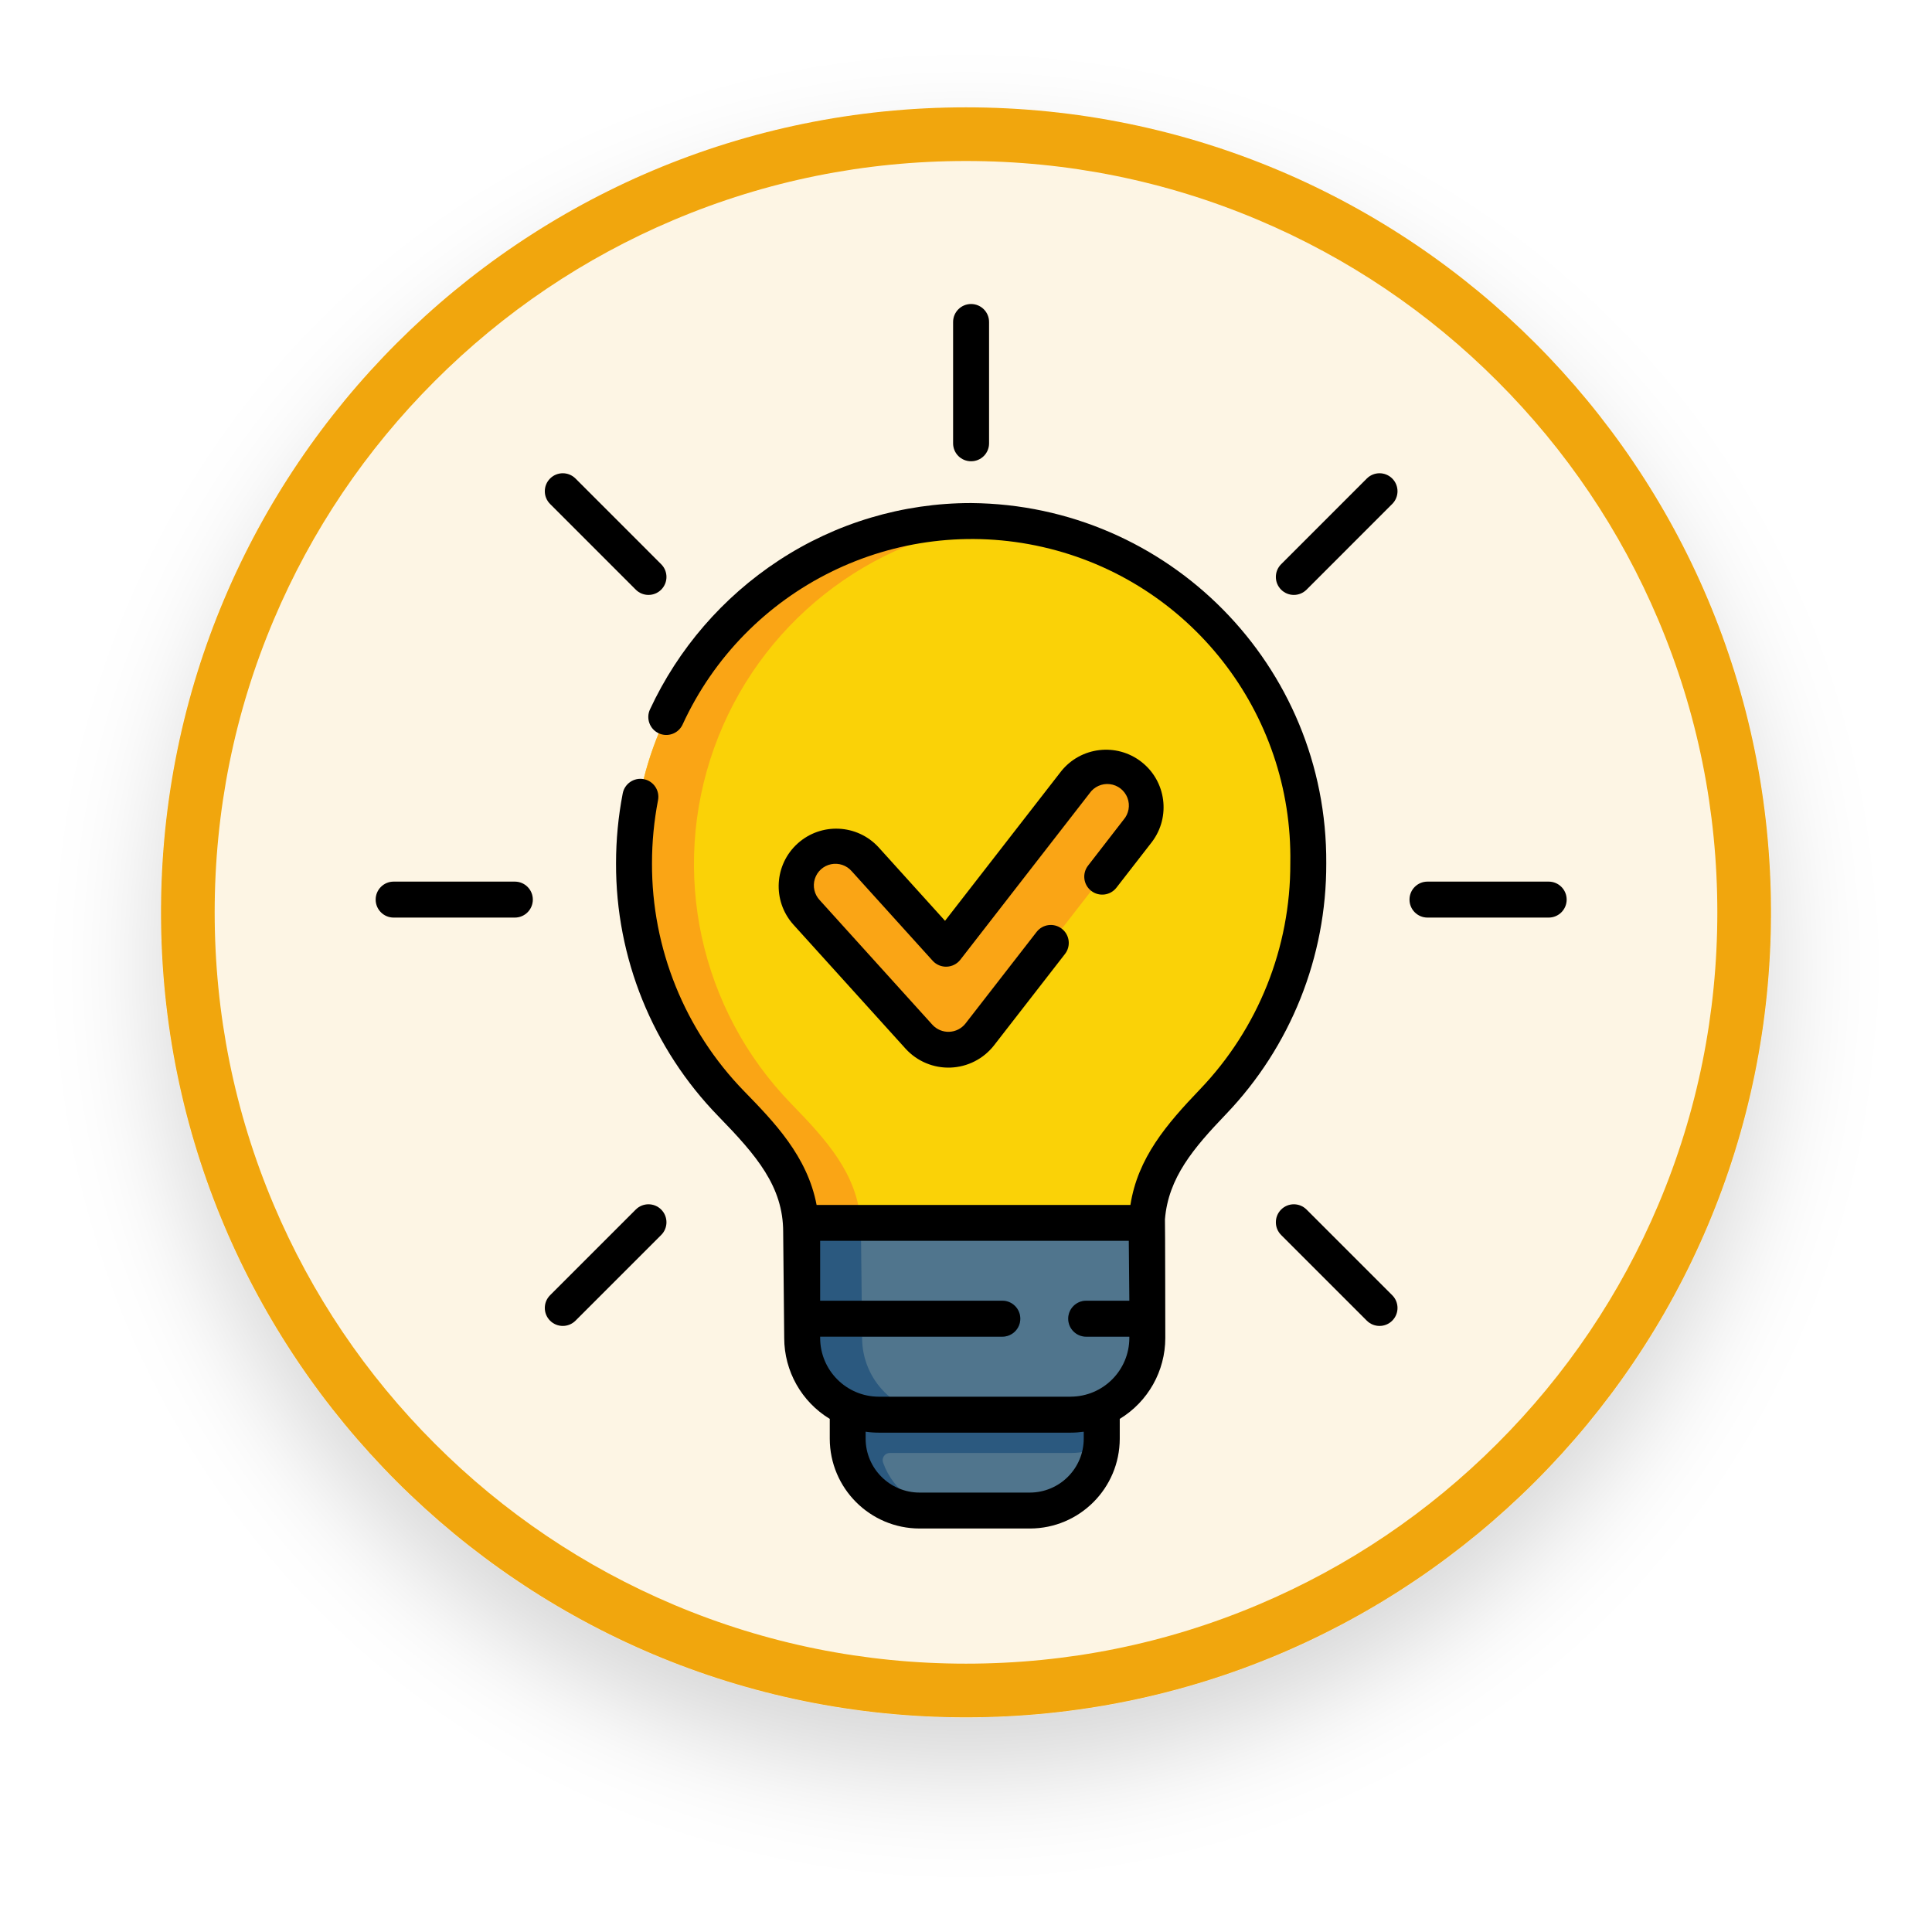
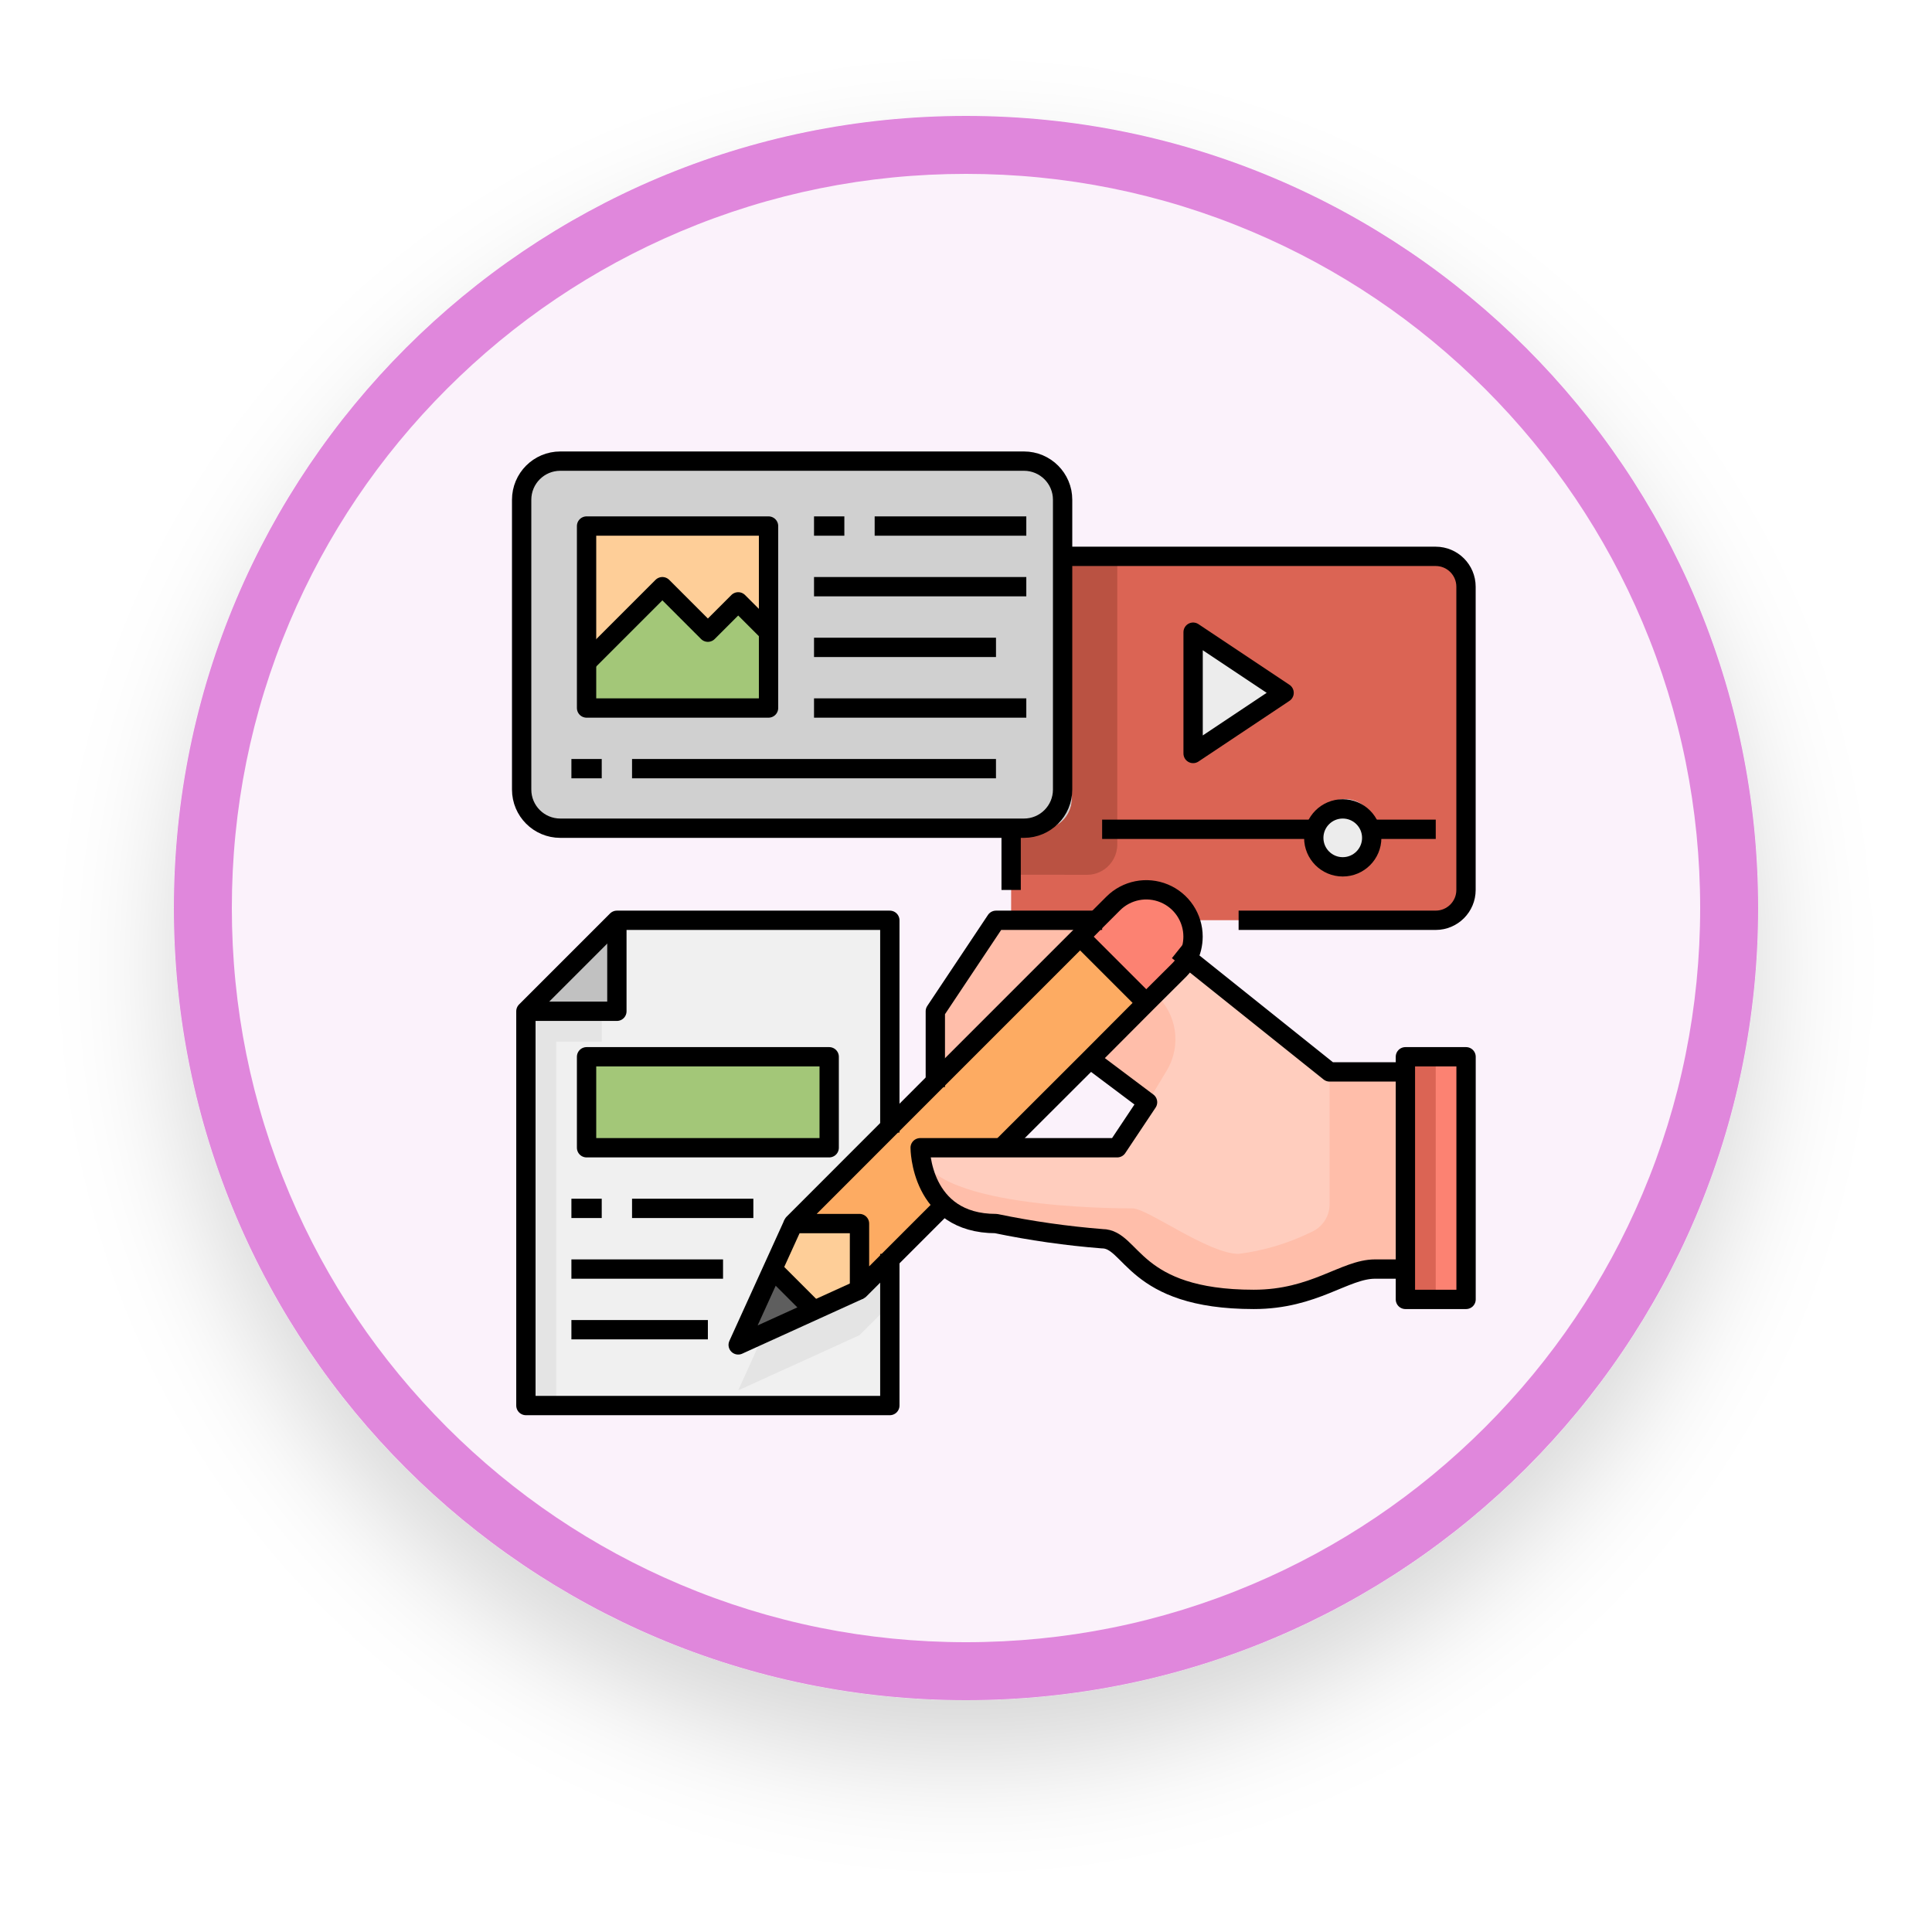
- <svg xmlns="http://www.w3.org/2000/svg" width="108" height="108" viewBox="0 0 108 108">
+ <svg xmlns="http://www.w3.org/2000/svg" width="100.001" height="100.001" viewBox="0 0 100.001 100.001">
  <defs>
-     <filter id="Trazado_982547" x="0" y="0" width="108" height="108" filterUnits="userSpaceOnUse">
+     <filter id="Trazado_904820" x="0" y="0" width="100.001" height="100.001" filterUnits="userSpaceOnUse">
      <feOffset dy="3" input="SourceAlpha" />
      <feGaussianBlur stdDeviation="3" result="blur" />
      <feFlood flood-opacity="0.161" />
      <feComposite operator="in" in2="blur" />
      <feComposite in="SourceGraphic" />
    </filter>
  </defs>
-   <g id="Grupo_1159169" data-name="Grupo 1159169" transform="translate(-161 -2155)">
-     <g id="Grupo_1153207" data-name="Grupo 1153207" transform="translate(0 703)">
-       <g id="Grupo_1153117" data-name="Grupo 1153117" transform="translate(-93 939)">
-         <g id="Grupo_1149598" data-name="Grupo 1149598" transform="translate(80 315)">
-           <g id="Grupo_1148770" data-name="Grupo 1148770" transform="translate(-27 -2583)">
-             <g id="Grupo_1146954" data-name="Grupo 1146954" transform="translate(-415 -1202)">
-               <g transform="matrix(1, 0, 0, 1, 616, 3983)" filter="url(#Trazado_982547)">
-                 <g id="Trazado_982547-2" data-name="Trazado 982547" transform="translate(9 6)" fill="#fdf5e4">
-                   <path d="M 45 88.5 C 39.127 88.5 33.43 87.35 28.068 85.082 C 22.889 82.891 18.236 79.755 14.241 75.759 C 10.245 71.764 7.109 67.111 4.918 61.932 C 2.65 56.57 1.5 50.873 1.5 45 C 1.5 39.127 2.65 33.43 4.918 28.068 C 7.109 22.889 10.245 18.236 14.241 14.241 C 18.236 10.245 22.889 7.109 28.068 4.918 C 33.43 2.65 39.127 1.5 45 1.5 C 50.873 1.5 56.57 2.65 61.932 4.918 C 67.111 7.109 71.764 10.245 75.759 14.241 C 79.755 18.236 82.891 22.889 85.082 28.068 C 87.35 33.43 88.5 39.127 88.5 45 C 88.5 50.873 87.35 56.57 85.082 61.932 C 82.891 67.111 79.755 71.764 75.759 75.759 C 71.764 79.755 67.111 82.891 61.932 85.082 C 56.57 87.35 50.873 88.5 45 88.5 Z" stroke="none" />
-                   <path d="M 45 3 C 39.329 3 33.829 4.11 28.653 6.299 C 23.652 8.415 19.16 11.443 15.302 15.302 C 11.443 19.16 8.415 23.652 6.299 28.653 C 4.11 33.829 3 39.329 3 45 C 3 50.671 4.11 56.171 6.299 61.347 C 8.415 66.348 11.443 70.84 15.302 74.698 C 19.16 78.557 23.652 81.585 28.653 83.701 C 33.829 85.89 39.329 87 45 87 C 50.671 87 56.171 85.89 61.347 83.701 C 66.348 81.585 70.84 78.557 74.698 74.698 C 78.557 70.84 81.585 66.348 83.701 61.347 C 85.89 56.171 87 50.671 87 45 C 87 39.329 85.89 33.829 83.701 28.653 C 81.585 23.652 78.557 19.16 74.698 15.302 C 70.84 11.443 66.348 8.415 61.347 6.299 C 56.171 4.11 50.671 3 45 3 M 45 0 C 69.853 0 90 20.147 90 45 C 90 69.853 69.853 90 45 90 C 20.147 90 0 69.853 0 45 C 0 20.147 20.147 0 45 0 Z" stroke="none" fill="#f1a607" />
-                 </g>
-               </g>
-             </g>
+   <g id="Grupo_1164296" data-name="Grupo 1164296" transform="translate(-1138.999 -1129.132)">
+     <g id="Grupo_1164018" data-name="Grupo 1164018" transform="translate(939.999 -1959.868)">
+       <g id="Icono" transform="translate(208 3095)">
+         <g transform="matrix(1, 0, 0, 1, -9, -6)" filter="url(#Trazado_904820)">
+           <g id="Trazado_904820-2" data-name="Trazado 904820" transform="translate(9 6)" fill="#fbf2fb">
+             <path d="M 41 80.501 C 35.667 80.501 30.494 79.457 25.626 77.397 C 20.922 75.408 16.698 72.56 13.069 68.932 C 9.441 65.303 6.593 61.079 4.604 56.375 C 2.544 51.507 1.5 46.334 1.5 41 C 1.5 35.667 2.544 30.494 4.604 25.626 C 6.593 20.922 9.441 16.698 13.069 13.069 C 16.698 9.441 20.922 6.593 25.626 4.604 C 30.494 2.544 35.667 1.5 41 1.5 C 46.334 1.5 51.507 2.544 56.375 4.604 C 61.079 6.593 65.303 9.441 68.932 13.069 C 72.56 16.698 75.408 20.922 77.397 25.626 C 79.457 30.494 80.501 35.667 80.501 41 C 80.501 46.334 79.457 51.507 77.397 56.375 C 75.408 61.079 72.56 65.303 68.932 68.932 C 65.303 72.56 61.079 75.408 56.375 77.397 C 51.507 79.457 46.334 80.501 41 80.501 Z" stroke="none" />
+             <path d="M 41 3 C 35.869 3 30.893 4.004 26.21 5.985 C 21.685 7.899 17.621 10.639 14.13 14.13 C 10.639 17.621 7.899 21.685 5.985 26.21 C 4.004 30.893 3 35.869 3 41 C 3 46.132 4.004 51.108 5.985 55.791 C 7.899 60.316 10.639 64.38 14.13 67.871 C 17.621 71.362 21.685 74.102 26.21 76.016 C 30.893 77.997 35.869 79.001 41 79.001 C 46.132 79.001 51.108 77.997 55.791 76.016 C 60.316 74.102 64.38 71.362 67.871 67.871 C 71.362 64.38 74.102 60.316 76.016 55.791 C 77.997 51.108 79.001 46.132 79.001 41 C 79.001 35.869 77.997 30.893 76.016 26.21 C 74.102 21.685 71.362 17.621 67.871 14.13 C 64.38 10.639 60.316 7.899 55.791 5.985 C 51.108 4.004 46.132 3 41 3 M 41 0 C 63.644 0 82.001 18.357 82.001 41 C 82.001 63.644 63.644 82.001 41 82.001 C 18.357 82.001 0 63.644 0 41 C 0 18.357 18.357 0 41 0 Z" stroke="none" fill="#e087dc" />
          </g>
        </g>
      </g>
    </g>
-     <g id="bombilla_5_" data-name="bombilla (5)" transform="translate(175.037 2172)">
-       <g id="Grupo_1157996" data-name="Grupo 1157996" transform="translate(6.963 0)">
-         <path id="Trazado_993109" data-name="Trazado 993109" d="M218.119,460.583v1.708a4.092,4.092,0,0,1-.024.446,4.021,4.021,0,0,1-4,3.573h-6.163a4.021,4.021,0,0,1-4-3.573,4.092,4.092,0,0,1-.024-.446v-1.708a4.267,4.267,0,0,0,1.742.368h10.719A4.267,4.267,0,0,0,218.119,460.583Z" transform="translate(-177.529 -398.873)" fill="#50758d" />
-         <g id="Grupo_1157995" data-name="Grupo 1157995" transform="translate(0 0)">
-           <path id="Trazado_993110" data-name="Trazado 993110" d="M248.922,8.784a1,1,0,0,1-1-1V1a1,1,0,0,1,2.01,0V7.779A1,1,0,0,1,248.922,8.784Z" transform="translate(-215.633 0)" fill="#ffe7c9" />
-           <path id="Trazado_993111" data-name="Trazado 993111" d="M83.332,77.374a1,1,0,0,1-.711-.294l-4.79-4.791a1,1,0,0,1,1.421-1.421l4.79,4.791a1,1,0,0,1-.711,1.715Z" transform="translate(-68.081 -61.118)" fill="#ffe7c9" />
-           <path id="Trazado_993112" data-name="Trazado 993112" d="M14.743,242.963H7.968a1,1,0,1,1,0-2.01h6.775a1,1,0,0,1,0,2.01Z" transform="translate(-6.963 -208.67)" fill="#ffe7c9" />
-           <path id="Trazado_993113" data-name="Trazado 993113" d="M78.541,382.38a1,1,0,0,1-.711-1.715l4.79-4.79a1,1,0,1,1,1.421,1.421l-4.79,4.79A1,1,0,0,1,78.541,382.38Z" transform="translate(-68.081 -325.259)" fill="#ffe7c9" />
-           <path id="Trazado_993114" data-name="Trazado 993114" d="M388.337,382.38a1,1,0,0,1-.711-.294l-4.79-4.79a1,1,0,1,1,1.421-1.421l4.79,4.79a1,1,0,0,1-.711,1.715Z" transform="translate(-332.22 -325.259)" fill="#ffe7c9" />
-           <path id="Trazado_993115" data-name="Trazado 993115" d="M446.086,242.963h-6.775a1,1,0,0,1,0-2.01h6.775a1,1,0,0,1,0,2.01Z" transform="translate(-380.514 -208.67)" fill="#ffe7c9" />
-           <path id="Trazado_993116" data-name="Trazado 993116" d="M383.546,77.374a1,1,0,0,1-.711-1.715l4.79-4.791a1,1,0,1,1,1.421,1.421l-4.79,4.791A1,1,0,0,1,383.546,77.374Z" transform="translate(-332.22 -61.118)" fill="#ffe7c9" />
-         </g>
-         <path id="Trazado_993117" data-name="Trazado 993117" d="M211.018,453.333s-6.569,1.209-7.1.971v1.708a4.091,4.091,0,0,0,.024.446,4.021,4.021,0,0,0,4,3.573h1.742a4.022,4.022,0,0,1-3.789-2.674.4.4,0,0,1,.378-.541h10.11a4.265,4.265,0,0,0,1.718-.358,4.091,4.091,0,0,0,.024-.446V454.3C217.587,454.542,211.018,453.333,211.018,453.333Z" transform="translate(-177.529 -392.594)" fill="#2b597f" />
-         <path id="Trazado_993118" data-name="Trazado 993118" d="M203.725,381.1a4.284,4.284,0,0,1-4.287,4.287H188.719a4.284,4.284,0,0,1-4.287-4.287s-.063-6.262-.075-6.426v-.005l9.722-1.34,9.611,1.34Z" transform="translate(-160.589 -323.313)" fill="#50758d" />
-         <path id="Trazado_993119" data-name="Trazado 993119" d="M192.069,394.052h-3.35a4.284,4.284,0,0,1-4.287-4.287s-.063-6.262-.075-6.426v-.005h3.35v.005c.012.163.075,6.426.075,6.426a4.284,4.284,0,0,0,4.287,4.287Z" transform="translate(-160.589 -331.973)" fill="#2b597f" />
-         <path id="Trazado_993120" data-name="Trazado 993120" d="M300.338,417.843h-3.417a1,1,0,0,1,0-2.01h3.406l.005,1Z" transform="translate(-257.202 -360.119)" fill="#2b597f" />
-         <path id="Trazado_993121" data-name="Trazado 993121" d="M196.953,416.838a1,1,0,0,1-1,1H184.76l-.023-2.01h11.212A1,1,0,0,1,196.953,416.838Z" transform="translate(-160.918 -360.119)" fill="#2b597f" />
-         <path id="Trazado_993122" data-name="Trazado 993122" d="M133.6,90.487h0c-10.348-.159-19.049,8.859-18.863,19.132a19.219,19.219,0,0,0,5.438,13.445c1.982,2.038,3.7,3.922,3.887,6.658l19.332.032c.109-2.816,1.71-4.719,3.7-6.8a19.217,19.217,0,0,0,5.33-13.333A18.99,18.99,0,0,0,133.6,90.487Z" transform="translate(-100.296 -78.361)" fill="#fad207" />
-         <path id="Trazado_993123" data-name="Trazado 993123" d="M143.395,129.75v.005l-19.332-.032c-.19-2.736-1.905-4.62-3.887-6.658a19.219,19.219,0,0,1-5.438-13.445c-.186-10.272,8.516-19.291,18.863-19.131.523,0,1.04.023,1.552.064a19.233,19.233,0,0,0-11.627,32.512c1.982,2.038,3.7,3.922,3.887,6.658Z" transform="translate(-100.295 -78.364)" fill="#faa515" />
-         <path id="Trazado_993124" data-name="Trazado 993124" d="M192.67,208.1a2.21,2.21,0,0,1-1.664.853l-.083,0a2.211,2.211,0,0,1-1.64-.728l-6.3-6.967a2.211,2.211,0,0,1,3.28-2.965l4.529,5.01L198.021,194a2.211,2.211,0,1,1,3.492,2.712Z" transform="translate(-158.909 -167.266)" fill="#faa515" />
-       </g>
-       <g id="Grupo_1157997" data-name="Grupo 1157997" transform="translate(6.963 0)">
-         <path id="Trazado_993125" data-name="Trazado 993125" d="M248.922,8.784a1,1,0,0,0,1-1V1a1,1,0,1,0-2.01,0V7.779A1,1,0,0,0,248.922,8.784Z" transform="translate(-215.633 0)" />
-         <path id="Trazado_993126" data-name="Trazado 993126" d="M82.621,77.08a1,1,0,0,0,1.421-1.421l-4.79-4.791a1,1,0,0,0-1.421,1.421Z" transform="translate(-68.081 -61.118)" />
-         <path id="Trazado_993127" data-name="Trazado 993127" d="M14.743,240.953H7.968a1,1,0,1,0,0,2.01h6.775a1,1,0,0,0,0-2.01Z" transform="translate(-6.963 -208.67)" />
-         <path id="Trazado_993128" data-name="Trazado 993128" d="M82.621,375.874l-4.79,4.79a1,1,0,0,0,1.421,1.421l4.79-4.79a1,1,0,0,0-1.421-1.421Z" transform="translate(-68.081 -325.259)" />
-         <path id="Trazado_993129" data-name="Trazado 993129" d="M384.258,375.873a1,1,0,0,0-1.421,1.421l4.79,4.79a1,1,0,0,0,1.421-1.421Z" transform="translate(-332.221 -325.258)" />
-         <path id="Trazado_993130" data-name="Trazado 993130" d="M446.086,240.953h-6.775a1,1,0,0,0,0,2.01h6.775a1,1,0,0,0,0-2.01Z" transform="translate(-380.514 -208.67)" />
-         <path id="Trazado_993131" data-name="Trazado 993131" d="M387.627,70.868l-4.79,4.791a1,1,0,0,0,1.421,1.421l4.79-4.791a1,1,0,1,0-1.421-1.421Z" transform="translate(-332.221 -61.118)" />
-         <path id="Trazado_993132" data-name="Trazado 993132" d="M146.957,103.137A20.018,20.018,0,0,0,127.106,83a19.577,19.577,0,0,0-10.762,3.213,20.093,20.093,0,0,0-7.191,8.321,1,1,0,1,0,1.821.85,17.8,17.8,0,0,1,33.973,7.753,18.182,18.182,0,0,1-5.051,12.638c-1.878,1.961-3.476,3.834-3.887,6.46H118.466c-.518-2.725-2.377-4.637-4.048-6.354a18.167,18.167,0,0,1-5.153-12.744,18.566,18.566,0,0,1,.337-3.525,1,1,0,1,0-1.973-.383,20.569,20.569,0,0,0-.374,3.908,20.166,20.166,0,0,0,5.723,14.145c2.119,2.178,3.62,3.917,3.62,6.465,0,.009,0,.018,0,.027l.058,5.9a5.294,5.294,0,0,0,2.546,4.522V135.3a5.03,5.03,0,0,0,5.024,5.024h6.163a5.03,5.03,0,0,0,5.024-5.024v-1.105a5.294,5.294,0,0,0,2.546-4.522s-.007-6.569-.02-6.634c.191-2.329,1.6-3.984,3.409-5.872A20.184,20.184,0,0,0,146.957,103.137ZM133.4,135.3a3.018,3.018,0,0,1-3.015,3.015h-6.163a3.018,3.018,0,0,1-3.015-3.015v-.387a5.306,5.306,0,0,0,.737.052h10.719a5.329,5.329,0,0,0,.737-.052Zm-.737-2.345H121.948a3.286,3.286,0,0,1-3.283-3.283V129.6h10.183a1,1,0,0,0,0-2.01H118.665v-3.35h17.253l.031,3.35h-2.412a1,1,0,0,0,0,2.01h2.412v.067A3.286,3.286,0,0,1,132.666,132.953Z" transform="translate(-93.818 -71.879)" />
-         <path id="Trazado_993133" data-name="Trazado 993133" d="M192.234,192.155a1,1,0,1,0,1.587,1.232l1.989-2.562a3.216,3.216,0,0,0-5.08-3.944l-6.49,8.358-3.725-4.121a3.216,3.216,0,0,0-4.771,4.313l6.3,6.967a3.236,3.236,0,0,0,4.925-.184l3.977-5.122a1,1,0,1,0-1.587-1.232l-3.977,5.122a1.213,1.213,0,0,1-1.847.069l-6.3-6.967a1.206,1.206,0,1,1,1.789-1.617l4.529,5.01a1.012,1.012,0,0,0,1.539-.058l7.225-9.305a1.206,1.206,0,1,1,1.9,1.479Z" transform="translate(-152.412 -160.765)" />
+     <g id="_26-Content" data-name="26-Content" transform="translate(1165.22 1152.22)">
+       <path id="Trazado_999265" data-name="Trazado 999265" d="M5,40H17.558v4.709H5Z" transform="translate(-0.86 -8.389)" fill="#a3c778" />
+       <path id="Trazado_999266" data-name="Trazado 999266" d="M5.709,31v4.709H1Z" transform="translate(0 -6.453)" fill="#c1c1c1" />
+       <path id="Trazado_999267" data-name="Trazado 999267" d="M14.845,46.7l2.888-2.888,2.1-2.1V31H5.709v4.709H1V56.116H19.837V48.55l-1.57,1.57L15.913,51.2l-3.924,1.782,1.782-3.924ZM4.14,42.773V38.064H16.7v4.709Z" transform="translate(0 -6.453)" fill="#f0f0f0" />
+       <path id="Trazado_999268" data-name="Trazado 999268" d="M13.558,13.558V4.14H4.14v9.419ZM1,18.268V2.57A1.574,1.574,0,0,1,2.57,1H27.686a1.574,1.574,0,0,1,1.57,1.57v15.7a1.574,1.574,0,0,1-.691,1.3,1.549,1.549,0,0,1-.879.267H2.57A1.574,1.574,0,0,1,1,18.268Z" fill="#d0d0d0" />
+       <path id="Trazado_999269" data-name="Trazado 999269" d="M14.419,5v5.494l-1.57-1.57-1.57,1.57L8.924,8.14,5,12.064V5Z" transform="translate(-0.86 -0.86)" fill="#fece98" />
+       <path id="Trazado_999270" data-name="Trazado 999270" d="M14.419,11.355v3.924H5V12.924L8.924,9l2.355,2.355,1.57-1.57Z" transform="translate(-0.86 -1.721)" fill="#a3c778" />
+       <circle id="Elipse_11811" data-name="Elipse 11811" cx="1.5" cy="1.5" r="1.5" transform="translate(41.78 18.78)" fill="#ececec" />
+       <path id="Trazado_999271" data-name="Trazado 999271" d="M49.709,15.14,45,18.279V12Z" transform="translate(-9.465 -2.366)" fill="#ececec" />
+       <path id="Trazado_999272" data-name="Trazado 999272" d="M54.977,7H36.14V19.558a1.574,1.574,0,0,1-.691,1.3,1.549,1.549,0,0,1-.879.267H33v4.709h4.419l.863-.863a2.433,2.433,0,0,1,3.43,0,2.311,2.311,0,0,1,.549.863H54.977a1.574,1.574,0,0,0,1.57-1.57V8.57A1.574,1.574,0,0,0,54.977,7ZM42.419,10.924l4.709,3.14L42.419,17.2ZM50.268,22.7a1.57,1.57,0,1,1,1.57-1.57,1.57,1.57,0,0,1-1.57,1.57Z" transform="translate(-6.884 -1.291)" fill="#db6454" />
+       <path id="Trazado_999273" data-name="Trazado 999273" d="M36.924,23.483a1.549,1.549,0,0,0,.879-.267,1.574,1.574,0,0,0,.691-1.3V7H36.14V19.558a1.574,1.574,0,0,1-.691,1.3,1.549,1.549,0,0,1-.879.267H33v2.355Z" transform="translate(-6.884 -1.291)" fill="#ba5242" />
+       <path id="Trazado_999274" data-name="Trazado 999274" d="M62.14,40V52.558H59V40Z" transform="translate(-12.477 -8.389)" fill="#fc8272" />
+       <path id="Trazado_999275" data-name="Trazado 999275" d="M18.924,56.143,15,57.924,16.782,54Z" transform="translate(-3.012 -11.401)" fill="#5e5e5e" />
+       <path id="Trazado_999276" data-name="Trazado 999276" d="M21.767,51v3.422L19.413,55.5,17.27,53.355,18.345,51Z" transform="translate(-3.5 -10.756)" fill="#fece98" />
+       <path id="Trazado_999277" data-name="Trazado 999277" d="M43.123,32.546a2.579,2.579,0,0,1-.432.589l-1.719,1.711L37.55,31.424l.848-.856.863-.863A2.421,2.421,0,0,1,43.4,31.416a2.476,2.476,0,0,1-.275,1.13Z" transform="translate(-7.862 -6.022)" fill="#fc8272" />
+       <path id="Trazado_999278" data-name="Trazado 999278" d="M34,38.424l-4.592,4.584H25.2a4.5,4.5,0,0,0,1.232,2.975l-4.372,4.372V46.932H18.64l7.347-7.347,7.5-7.5L36.9,35.512Z" transform="translate(-3.795 -6.688)" fill="#fdab62" />
+       <path id="Trazado_999279" data-name="Trazado 999279" d="M36.343,31l-.848.856-7.5,7.5V35.709L31.14,31h5.2Z" transform="translate(-5.808 -6.453)" fill="#ffbeaa" />
+       <path id="Trazado_999280" data-name="Trazado 999280" d="M52.116,39.391v10.2h-1.57c-1.57,0-3.14,1.57-6.279,1.57-6.279,0-6.279-3.14-7.849-3.14A21.477,21.477,0,0,1,33.53,47.7c-1.366-.212-2.606-.463-2.606-.463a3.749,3.749,0,0,1-2.692-.95A4.5,4.5,0,0,1,27,43.315H37.2l1.57-2.355L35.8,38.732l2.9-2.912,1.719-1.711a2.58,2.58,0,0,0,.432-.589l7.339,5.871Z" transform="translate(-5.593 -6.995)" fill="#ffcdbe" />
+       <path id="Trazado_999281" data-name="Trazado 999281" d="M59,40h1.57V52.558H59Z" transform="translate(-12.477 -8.389)" fill="#db6454" />
+       <path id="Trazado_999282" data-name="Trazado 999282" d="M41.578,35.865l-.461.459-2.9,2.912,2.972,2.229.991-1.648A3.14,3.14,0,0,0,41.578,35.865Z" transform="translate(-8.005 -7.5)" fill="#ffbeaa" />
+       <path id="Trazado_999283" data-name="Trazado 999283" d="M48.192,41v6.848a1.565,1.565,0,0,1-.929,1.433,11.93,11.93,0,0,1-3.78,1.137c-1.57,0-4.709-2.355-5.494-2.355S27,48.064,27,44.924A4.5,4.5,0,0,0,28.232,47.9a3.749,3.749,0,0,0,2.692.95s1.24.251,2.606.463a21.477,21.477,0,0,0,2.888.322c1.57,0,1.57,3.14,7.849,3.14,3.14,0,4.709-1.57,6.279-1.57h1.57V41Z" transform="translate(-5.593 -8.605)" fill="#ffbeaa" />
+       <path id="Trazado_999284" data-name="Trazado 999284" d="M21.279,54.93l-2.355,1.075-2.578,1.17L15,60.141l3.924-1.782,2.355-1.075,1.57-1.57V53.36Z" transform="translate(-3.012 -11.263)" fill="#e4e4e4" />
+       <path id="Trazado_999285" data-name="Trazado 999285" d="M4.924,37v1.57H2.57V57.407H1V37Z" transform="translate(0 -7.744)" fill="#e4e4e4" />
+       <g id="Grupo_1164295" data-name="Grupo 1164295" transform="translate(1 1)">
+         <path id="Trazado_999286" data-name="Trazado 999286" d="M52.116,50.988h-1.57c-1.57,0-3.14,1.57-6.279,1.57-6.279,0-6.279-3.14-7.849-3.14a44.254,44.254,0,0,1-5.494-.785C27,48.634,27,44.709,27,44.709H37.2l1.57-2.355L35.634,40" transform="translate(-6.593 -9.389)" fill="none" stroke="#000" stroke-linejoin="round" stroke-width="1" />
+         <path id="Trazado_999287" data-name="Trazado 999287" d="M44,33l7.849,6.279h3.924" transform="translate(-10.25 -7.884)" fill="none" stroke="#000" stroke-linejoin="round" stroke-width="1" />
+         <path id="Trazado_999288" data-name="Trazado 999288" d="M59,40h3.14V52.558H59Z" transform="translate(-13.477 -9.389)" fill="none" stroke="#000" stroke-linejoin="round" stroke-width="1" />
+         <path id="Trazado_999289" data-name="Trazado 999289" d="M29.409,42.342,34,37.758l2.9-2.912,1.719-1.711a2.58,2.58,0,0,0,.432-.589,2.476,2.476,0,0,0,.275-1.13A2.421,2.421,0,0,0,35.193,29.7l-.863.863-.848.856-7.5,7.5L18.64,46.266h3.422v3.422l4.372-4.372" transform="translate(-4.795 -7.022)" fill="none" stroke="#000" stroke-linejoin="round" stroke-width="1" />
+         <path id="Trazado_999290" data-name="Trazado 999290" d="M21.28,54.424,15,57.279,17.855,51" transform="translate(-4.012 -11.755)" fill="none" stroke="#000" stroke-linejoin="round" stroke-width="1" />
+         <path id="Trazado_999291" data-name="Trazado 999291" d="M19.466,56.192l-2.284-2.284" transform="translate(-4.481 -12.381)" fill="none" stroke="#000" stroke-linejoin="round" stroke-width="1" />
+         <path id="Trazado_999292" data-name="Trazado 999292" d="M40.975,35.512l-3.426-3.426" transform="translate(-8.862 -7.687)" fill="none" stroke="#000" stroke-linejoin="round" stroke-width="1" />
+         <path id="Trazado_999293" data-name="Trazado 999293" d="M36.634,31H31.14L28,35.709v3.924" transform="translate(-6.808 -7.453)" fill="none" stroke="#000" stroke-linejoin="round" stroke-width="1" />
+         <rect id="Rectángulo_412351" data-name="Rectángulo 412351" width="28" height="19" rx="2" transform="translate(-0.22 -0.22)" fill="none" stroke="#000" stroke-linejoin="round" stroke-width="1" />
+         <path id="Trazado_999294" data-name="Trazado 999294" d="M45.634,25.837h10.2a1.57,1.57,0,0,0,1.57-1.57V8.57A1.57,1.57,0,0,0,55.837,7H37" transform="translate(-8.744 -2.291)" fill="none" stroke="#000" stroke-linejoin="round" stroke-width="1" />
+         <path id="Trazado_999295" data-name="Trazado 999295" d="M19.837,41.988V31H5.709L1,35.709V56.116H19.837V48.267" transform="translate(-1 -7.453)" fill="none" stroke="#000" stroke-linejoin="round" stroke-width="1" />
+         <path id="Trazado_999296" data-name="Trazado 999296" d="M33,25v3.14" transform="translate(-7.884 -6.163)" fill="none" stroke="#000" stroke-linejoin="round" stroke-width="1" />
+         <path id="Trazado_999297" data-name="Trazado 999297" d="M5.709,31v4.709H1" transform="translate(-1 -7.453)" fill="none" stroke="#000" stroke-linejoin="round" stroke-width="1" />
+         <path id="Trazado_999298" data-name="Trazado 999298" d="M5,40H17.558v4.709H5Z" transform="translate(-1.86 -9.389)" fill="none" stroke="#000" stroke-linejoin="round" stroke-width="1" />
+         <path id="Trazado_999299" data-name="Trazado 999299" d="M4,50H5.57" transform="translate(-1.645 -11.541)" fill="none" stroke="#000" stroke-linejoin="round" stroke-width="1" />
+         <path id="Trazado_999300" data-name="Trazado 999300" d="M8,50h6.279" transform="translate(-2.506 -11.541)" fill="none" stroke="#000" stroke-linejoin="round" stroke-width="1" />
+         <path id="Trazado_999301" data-name="Trazado 999301" d="M4,54h7.849" transform="translate(-1.645 -12.401)" fill="none" stroke="#000" stroke-linejoin="round" stroke-width="1" />
+         <path id="Trazado_999302" data-name="Trazado 999302" d="M4,58h7.064" transform="translate(-1.645 -13.261)" fill="none" stroke="#000" stroke-linejoin="round" stroke-width="1" />
+         <path id="Trazado_999303" data-name="Trazado 999303" d="M45,12v6.279l4.709-3.14Z" transform="translate(-10.465 -3.366)" fill="none" stroke="#000" stroke-linejoin="round" stroke-width="1" />
+         <circle id="Elipse_11812" data-name="Elipse 11812" cx="1.5" cy="1.5" r="1.5" transform="translate(40.78 17.78)" fill="none" stroke="#000" stroke-linejoin="round" stroke-width="1" />
+         <path id="Trazado_999304" data-name="Trazado 999304" d="M60.14,25H57" transform="translate(-13.046 -6.163)" fill="none" stroke="#000" stroke-linejoin="round" stroke-width="1" />
+         <path id="Trazado_999305" data-name="Trazado 999305" d="M49.988,25H39" transform="translate(-9.174 -6.163)" fill="none" stroke="#000" stroke-linejoin="round" stroke-width="1" />
+         <path id="Trazado_999306" data-name="Trazado 999306" d="M5,5h9.419v9.419H5Z" transform="translate(-1.86 -1.86)" fill="none" stroke="#000" stroke-linejoin="round" stroke-width="1" />
+         <path id="Trazado_999307" data-name="Trazado 999307" d="M5,12.924,8.924,9l2.355,2.355,1.57-1.57,1.57,1.57" transform="translate(-1.86 -2.721)" fill="none" stroke="#000" stroke-linejoin="round" stroke-width="1" />
+         <path id="Trazado_999308" data-name="Trazado 999308" d="M20,5h1.57" transform="translate(-5.087 -1.86)" fill="none" stroke="#000" stroke-linejoin="round" stroke-width="1" />
+         <path id="Trazado_999309" data-name="Trazado 999309" d="M24,5h7.849" transform="translate(-5.948 -1.86)" fill="none" stroke="#000" stroke-linejoin="round" stroke-width="1" />
+         <path id="Trazado_999310" data-name="Trazado 999310" d="M20,9H30.988" transform="translate(-5.087 -2.721)" fill="none" stroke="#000" stroke-linejoin="round" stroke-width="1" />
+         <path id="Trazado_999311" data-name="Trazado 999311" d="M20,13h9.419" transform="translate(-5.087 -3.581)" fill="none" stroke="#000" stroke-linejoin="round" stroke-width="1" />
+         <path id="Trazado_999312" data-name="Trazado 999312" d="M20,17H30.988" transform="translate(-5.087 -4.442)" fill="none" stroke="#000" stroke-linejoin="round" stroke-width="1" />
+         <path id="Trazado_999313" data-name="Trazado 999313" d="M4,21H5.57" transform="translate(-1.645 -5.302)" fill="none" stroke="#000" stroke-linejoin="round" stroke-width="1" />
+         <path id="Trazado_999314" data-name="Trazado 999314" d="M8,21H26.837" transform="translate(-2.506 -5.302)" fill="none" stroke="#000" stroke-linejoin="round" stroke-width="1" />
      </g>
    </g>
  </g>
</svg>
